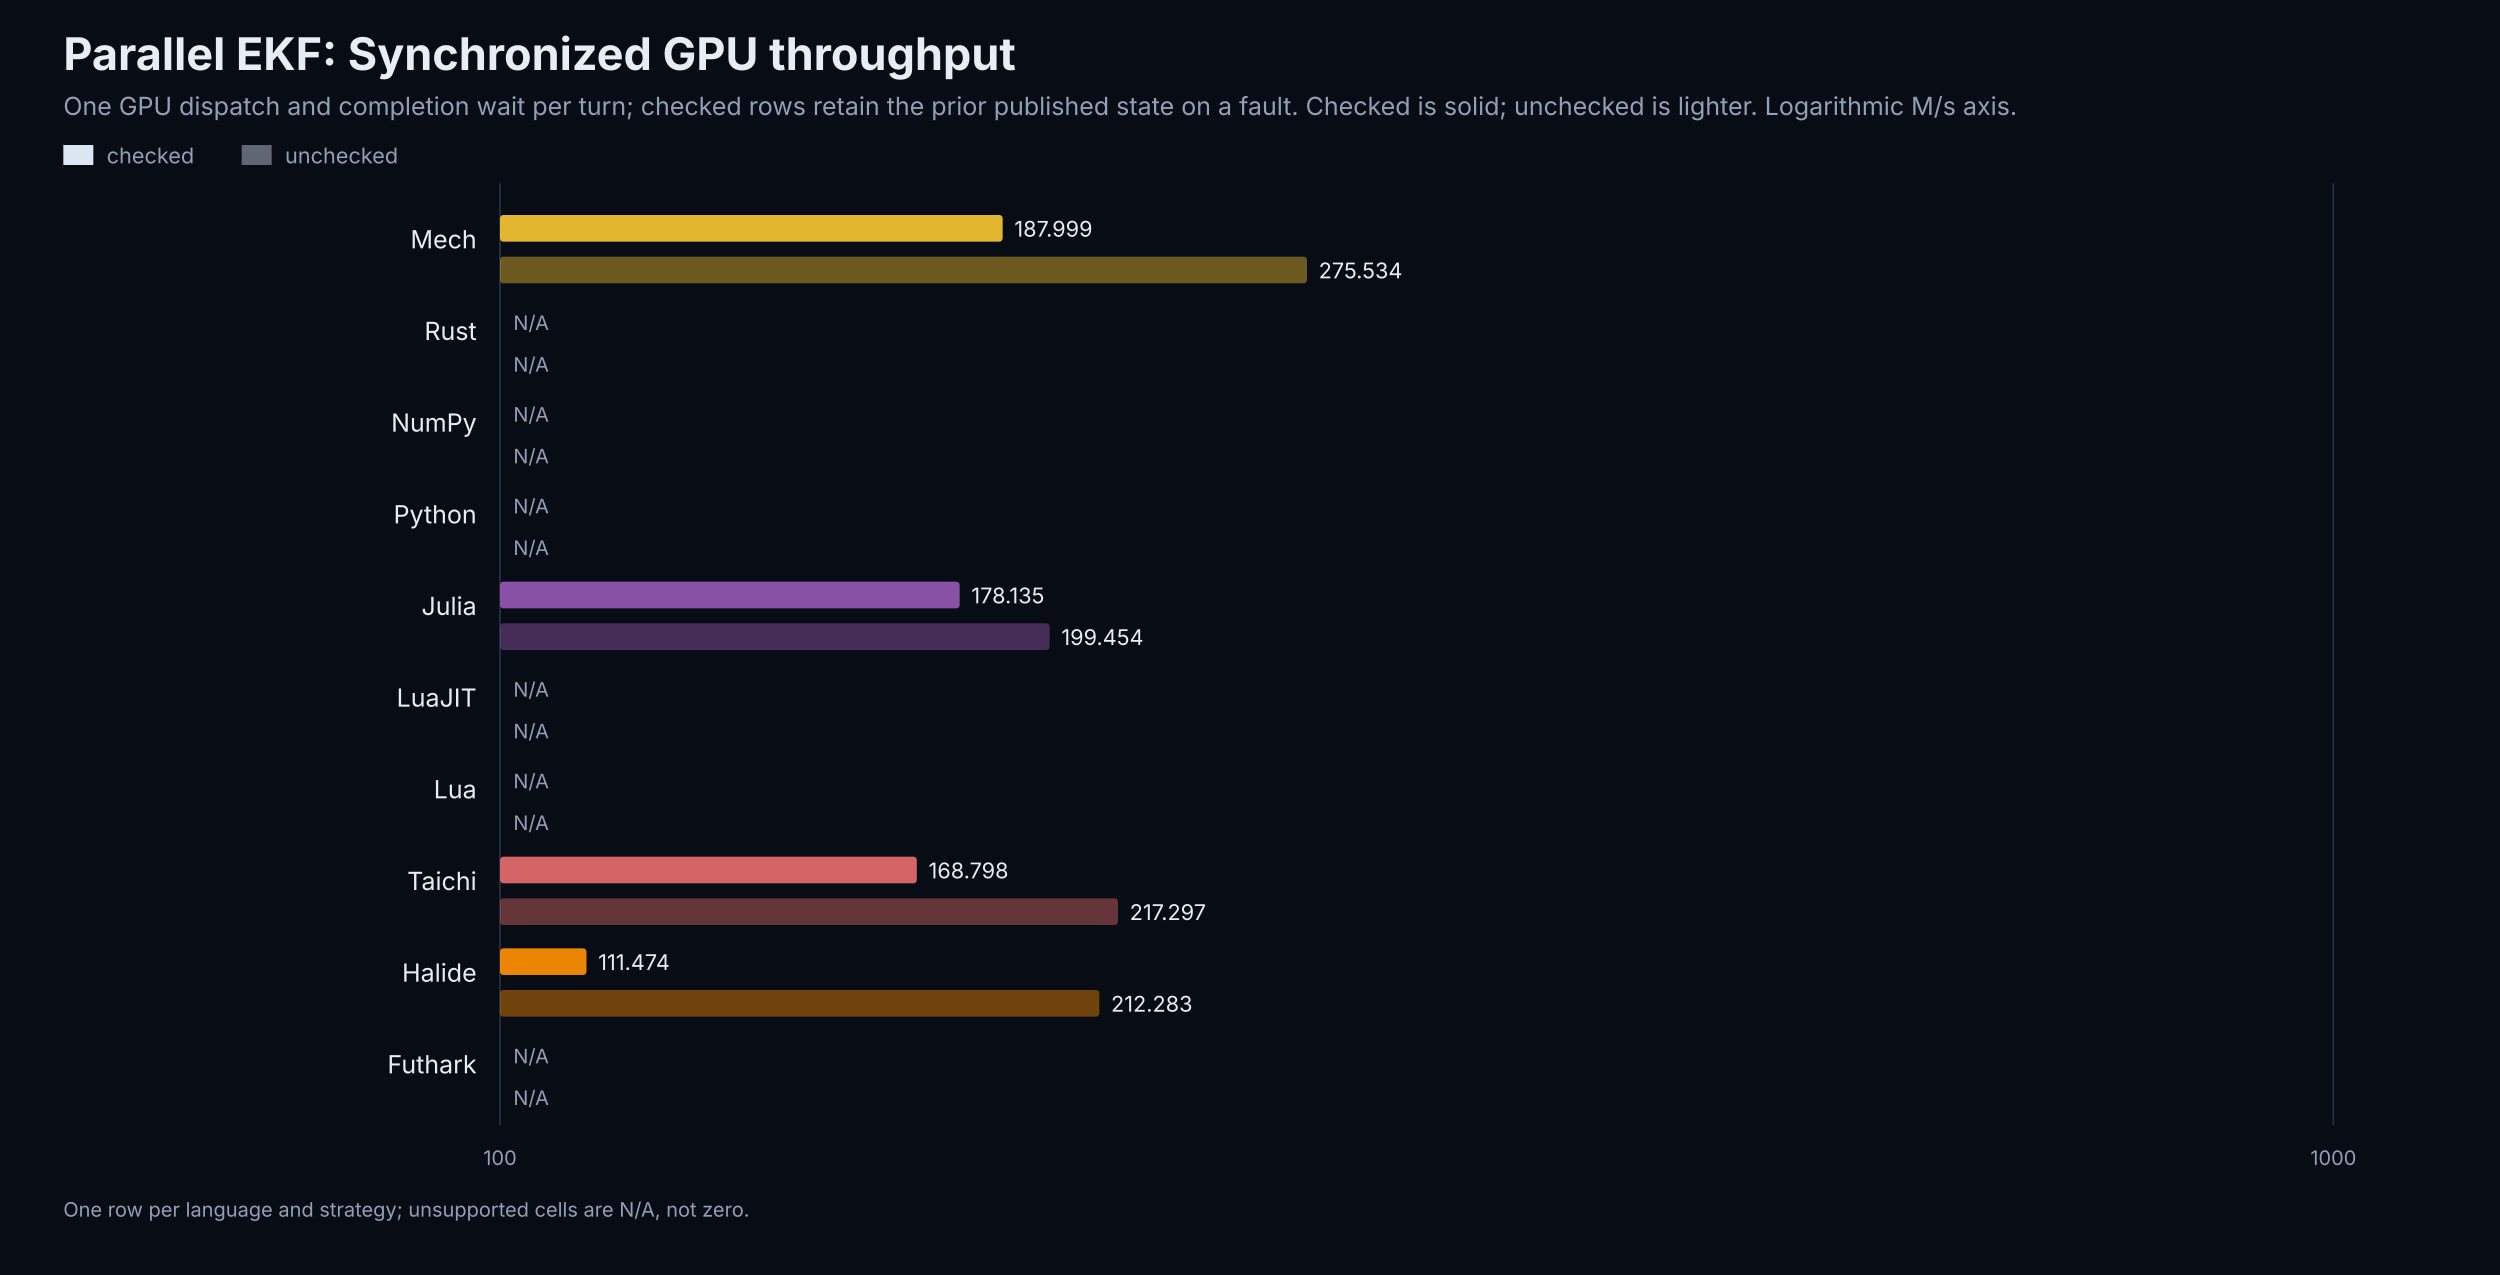
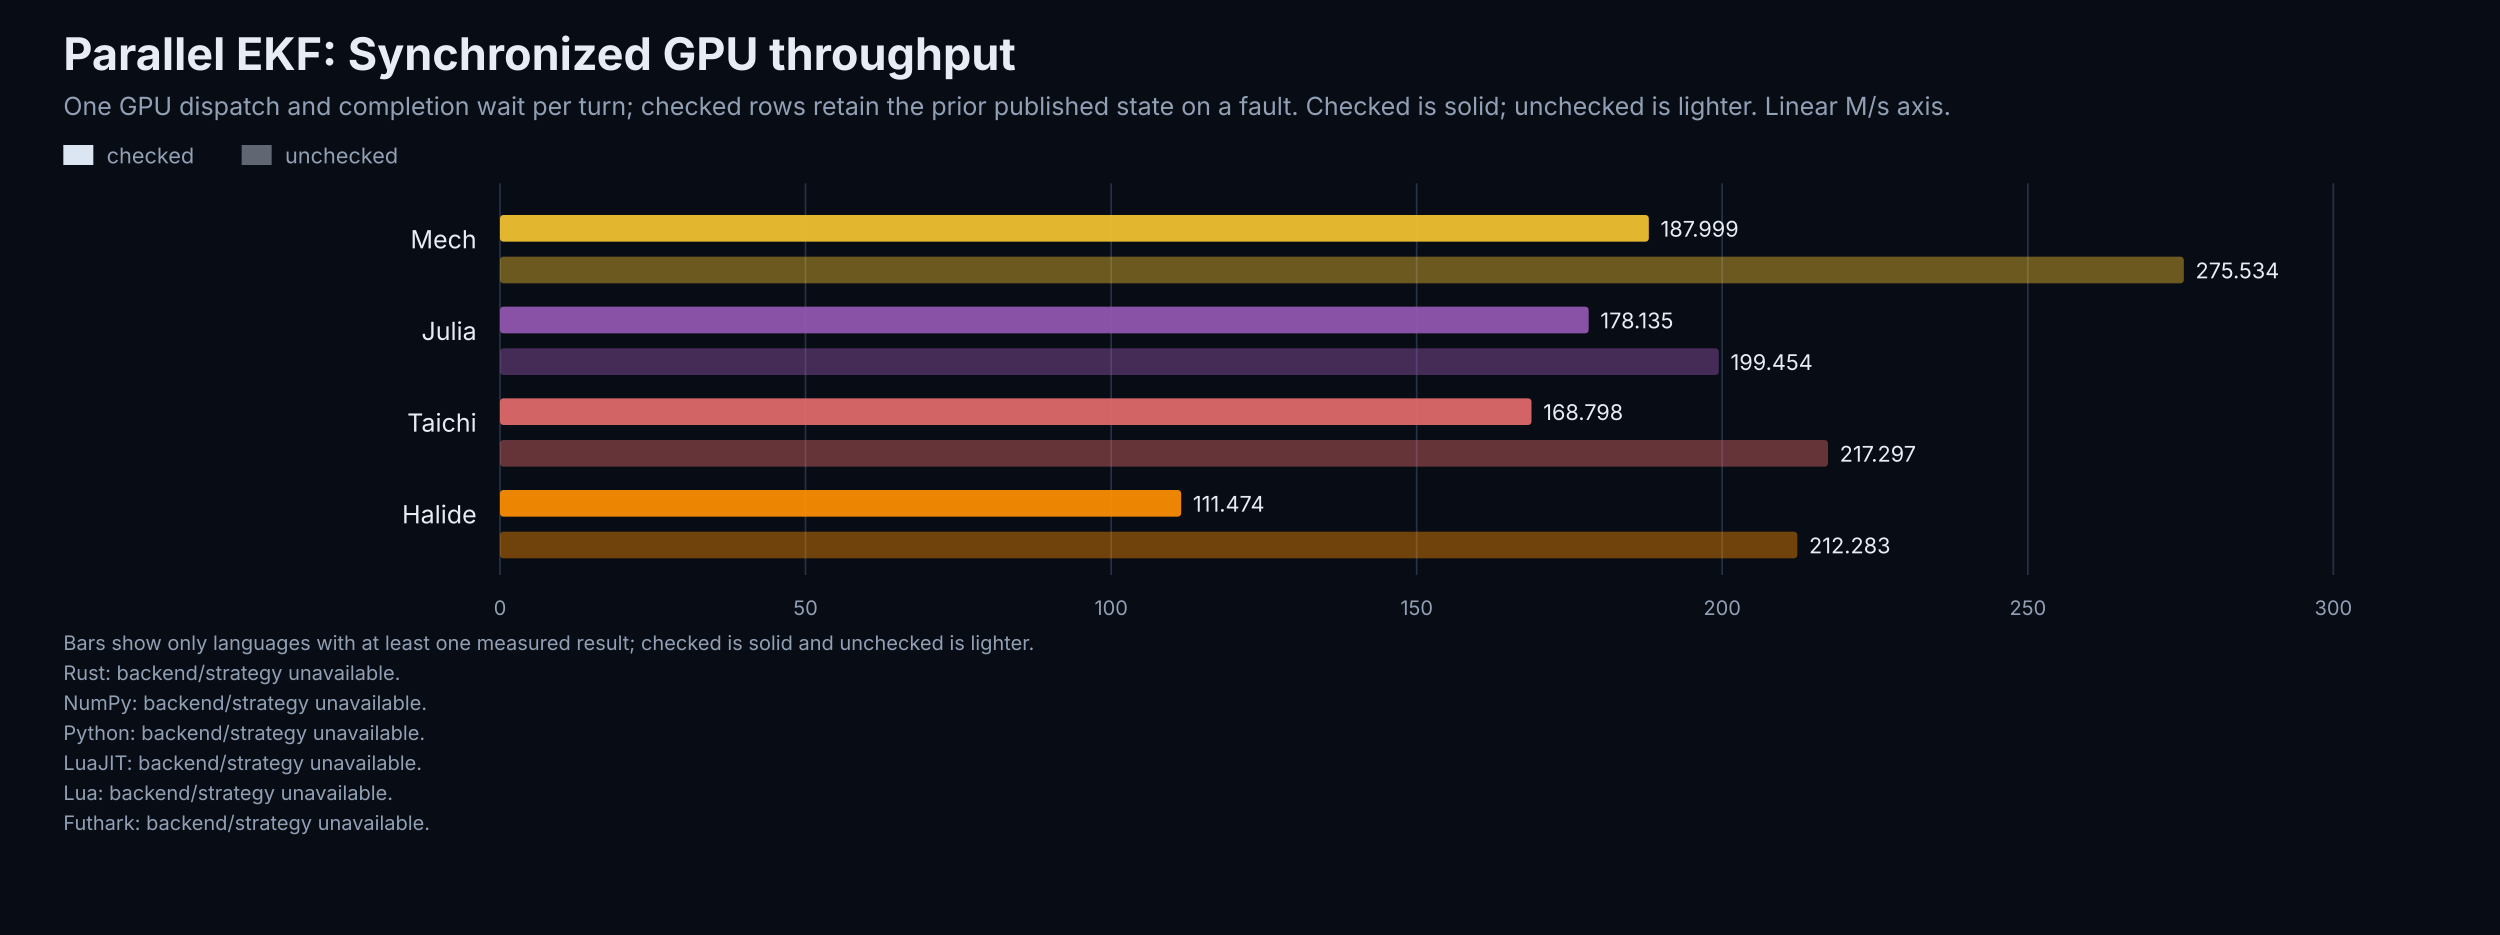
- <svg xmlns="http://www.w3.org/2000/svg" width="1500" height="765" viewBox="0 0 1500 765">
+ <svg xmlns="http://www.w3.org/2000/svg" width="1500" height="561" viewBox="0 0 1500 561">
  <rect width="100%" height="100%" fill="#080c14" />
  <style>text{font-family:-apple-system,BlinkMacSystemFont,"Segoe UI",sans-serif;fill:#e8edf5}.muted{fill:#91a0b5}.grid{stroke:#263246;stroke-width:1}.label{font-size:15px}.value{font-size:13px;font-variant-numeric:tabular-nums}</style>
  <text x="38" y="42" font-size="27" font-weight="700">Parallel EKF: Synchronized GPU throughput</text>
-   <text x="38" y="69" class="muted" font-size="15">One GPU dispatch and completion wait per turn; checked rows retain the prior published state on a fault. Checked is solid; unchecked is lighter. Logarithmic M/s axis.</text>
+   <text x="38" y="69" class="muted" font-size="15">One GPU dispatch and completion wait per turn; checked rows retain the prior published state on a fault. Checked is solid; unchecked is lighter. Linear M/s axis.</text>
  <rect x="38" y="87" width="18" height="12" fill="#dce5f2" />
  <text x="64" y="98" class="muted" font-size="13">checked</text>
  <rect x="145" y="87" width="18" height="12" fill="#dce5f2" opacity="0.42" />
  <text x="171" y="98" class="muted" font-size="13">unchecked</text>
-   <line x1="300.0" y1="110" x2="300.0" y2="675" class="grid" />
-   <text x="300.0" y="699" text-anchor="middle" class="muted" font-size="12">100</text>
-   <line x1="1400.0" y1="110" x2="1400.0" y2="675" class="grid" />
-   <text x="1400.0" y="699" text-anchor="middle" class="muted" font-size="12">1000</text>
+   <line x1="300.0" y1="110" x2="300.0" y2="345" class="grid" />
+   <text x="300.0" y="369" text-anchor="middle" class="muted" font-size="12">0</text>
+   <line x1="483.3" y1="110" x2="483.3" y2="345" class="grid" />
+   <text x="483.3" y="369" text-anchor="middle" class="muted" font-size="12">50</text>
+   <line x1="666.7" y1="110" x2="666.7" y2="345" class="grid" />
+   <text x="666.7" y="369" text-anchor="middle" class="muted" font-size="12">100</text>
+   <line x1="850.0" y1="110" x2="850.0" y2="345" class="grid" />
+   <text x="850.0" y="369" text-anchor="middle" class="muted" font-size="12">150</text>
+   <line x1="1033.3" y1="110" x2="1033.3" y2="345" class="grid" />
+   <text x="1033.3" y="369" text-anchor="middle" class="muted" font-size="12">200</text>
+   <line x1="1216.7" y1="110" x2="1216.7" y2="345" class="grid" />
+   <text x="1216.7" y="369" text-anchor="middle" class="muted" font-size="12">250</text>
+   <line x1="1400.0" y1="110" x2="1400.0" y2="345" class="grid" />
+   <text x="1400.0" y="369" text-anchor="middle" class="muted" font-size="12">300</text>
  <text x="286" y="149" text-anchor="end" class="label">Mech</text>
-   <rect x="300" y="129" width="301.6" height="16" rx="2" fill="#f4c430" opacity="0.92" />
-   <text x="608.6" y="142" class="value">187.999</text>
-   <rect x="300" y="154" width="484.2" height="16" rx="2" fill="#f4c430" opacity="0.42" />
-   <text x="791.2" y="167" class="value">275.534</text>
-   <text x="286" y="204" text-anchor="end" class="label">Rust</text>
-   <text x="308" y="198" class="muted" font-size="12">N/A</text>
-   <text x="308" y="223" class="muted" font-size="12">N/A</text>
-   <text x="286" y="259" text-anchor="end" class="label">NumPy</text>
-   <text x="308" y="253" class="muted" font-size="12">N/A</text>
-   <text x="308" y="278" class="muted" font-size="12">N/A</text>
-   <text x="286" y="314" text-anchor="end" class="label">Python</text>
-   <text x="308" y="308" class="muted" font-size="12">N/A</text>
-   <text x="308" y="333" class="muted" font-size="12">N/A</text>
-   <text x="286" y="369" text-anchor="end" class="label">Julia</text>
-   <rect x="300" y="349" width="275.8" height="16" rx="2" fill="#9558b2" opacity="0.92" />
-   <text x="582.8" y="362" class="value">178.135</text>
-   <rect x="300" y="374" width="329.8" height="16" rx="2" fill="#9558b2" opacity="0.42" />
-   <text x="636.8" y="387" class="value">199.454</text>
-   <text x="286" y="424" text-anchor="end" class="label">LuaJIT</text>
-   <text x="308" y="418" class="muted" font-size="12">N/A</text>
-   <text x="308" y="443" class="muted" font-size="12">N/A</text>
-   <text x="286" y="479" text-anchor="end" class="label">Lua</text>
-   <text x="308" y="473" class="muted" font-size="12">N/A</text>
-   <text x="308" y="498" class="muted" font-size="12">N/A</text>
-   <text x="286" y="534" text-anchor="end" class="label">Taichi</text>
-   <rect x="300" y="514" width="250.1" height="16" rx="2" fill="#e36b6b" opacity="0.92" />
-   <text x="557.1" y="527" class="value">168.798</text>
-   <rect x="300" y="539" width="370.8" height="16" rx="2" fill="#e36b6b" opacity="0.42" />
-   <text x="677.8" y="552" class="value">217.297</text>
-   <text x="286" y="589" text-anchor="end" class="label">Halide</text>
-   <rect x="300" y="569" width="51.9" height="16" rx="2" fill="#ff8f00" opacity="0.92" />
-   <text x="358.9" y="582" class="value">111.474</text>
-   <rect x="300" y="594" width="359.6" height="16" rx="2" fill="#ff8f00" opacity="0.42" />
-   <text x="666.6" y="607" class="value">212.283</text>
-   <text x="286" y="644" text-anchor="end" class="label">Futhark</text>
-   <text x="308" y="638" class="muted" font-size="12">N/A</text>
-   <text x="308" y="663" class="muted" font-size="12">N/A</text>
-   <text x="38" y="730" class="muted" font-size="12">One row per language and strategy; unsupported cells are N/A, not zero.</text>
+   <rect x="300" y="129" width="689.3" height="16" rx="2" fill="#f4c430" opacity="0.92" />
+   <text x="996.3" y="142" class="value">187.999</text>
+   <rect x="300" y="154" width="1010.3" height="16" rx="2" fill="#f4c430" opacity="0.42" />
+   <text x="1317.3" y="167" class="value">275.534</text>
+   <text x="286" y="204" text-anchor="end" class="label">Julia</text>
+   <rect x="300" y="184" width="653.2" height="16" rx="2" fill="#9558b2" opacity="0.92" />
+   <text x="960.2" y="197" class="value">178.135</text>
+   <rect x="300" y="209" width="731.3" height="16" rx="2" fill="#9558b2" opacity="0.42" />
+   <text x="1038.3" y="222" class="value">199.454</text>
+   <text x="286" y="259" text-anchor="end" class="label">Taichi</text>
+   <rect x="300" y="239" width="618.9" height="16" rx="2" fill="#e36b6b" opacity="0.92" />
+   <text x="925.9" y="252" class="value">168.798</text>
+   <rect x="300" y="264" width="796.8" height="16" rx="2" fill="#e36b6b" opacity="0.42" />
+   <text x="1103.8" y="277" class="value">217.297</text>
+   <text x="286" y="314" text-anchor="end" class="label">Halide</text>
+   <rect x="300" y="294" width="408.7" height="16" rx="2" fill="#ff8f00" opacity="0.92" />
+   <text x="715.7" y="307" class="value">111.474</text>
+   <rect x="300" y="319" width="778.4" height="16" rx="2" fill="#ff8f00" opacity="0.42" />
+   <text x="1085.4" y="332" class="value">212.283</text>
+   <text x="38" y="390" class="muted" font-size="12">Bars show only languages with at least one measured result; checked is solid and unchecked is lighter.</text>
+   <text x="38" y="408" class="muted" font-size="12">Rust: backend/strategy unavailable.</text>
+   <text x="38" y="426" class="muted" font-size="12">NumPy: backend/strategy unavailable.</text>
+   <text x="38" y="444" class="muted" font-size="12">Python: backend/strategy unavailable.</text>
+   <text x="38" y="462" class="muted" font-size="12">LuaJIT: backend/strategy unavailable.</text>
+   <text x="38" y="480" class="muted" font-size="12">Lua: backend/strategy unavailable.</text>
+   <text x="38" y="498" class="muted" font-size="12">Futhark: backend/strategy unavailable.</text>
</svg>
